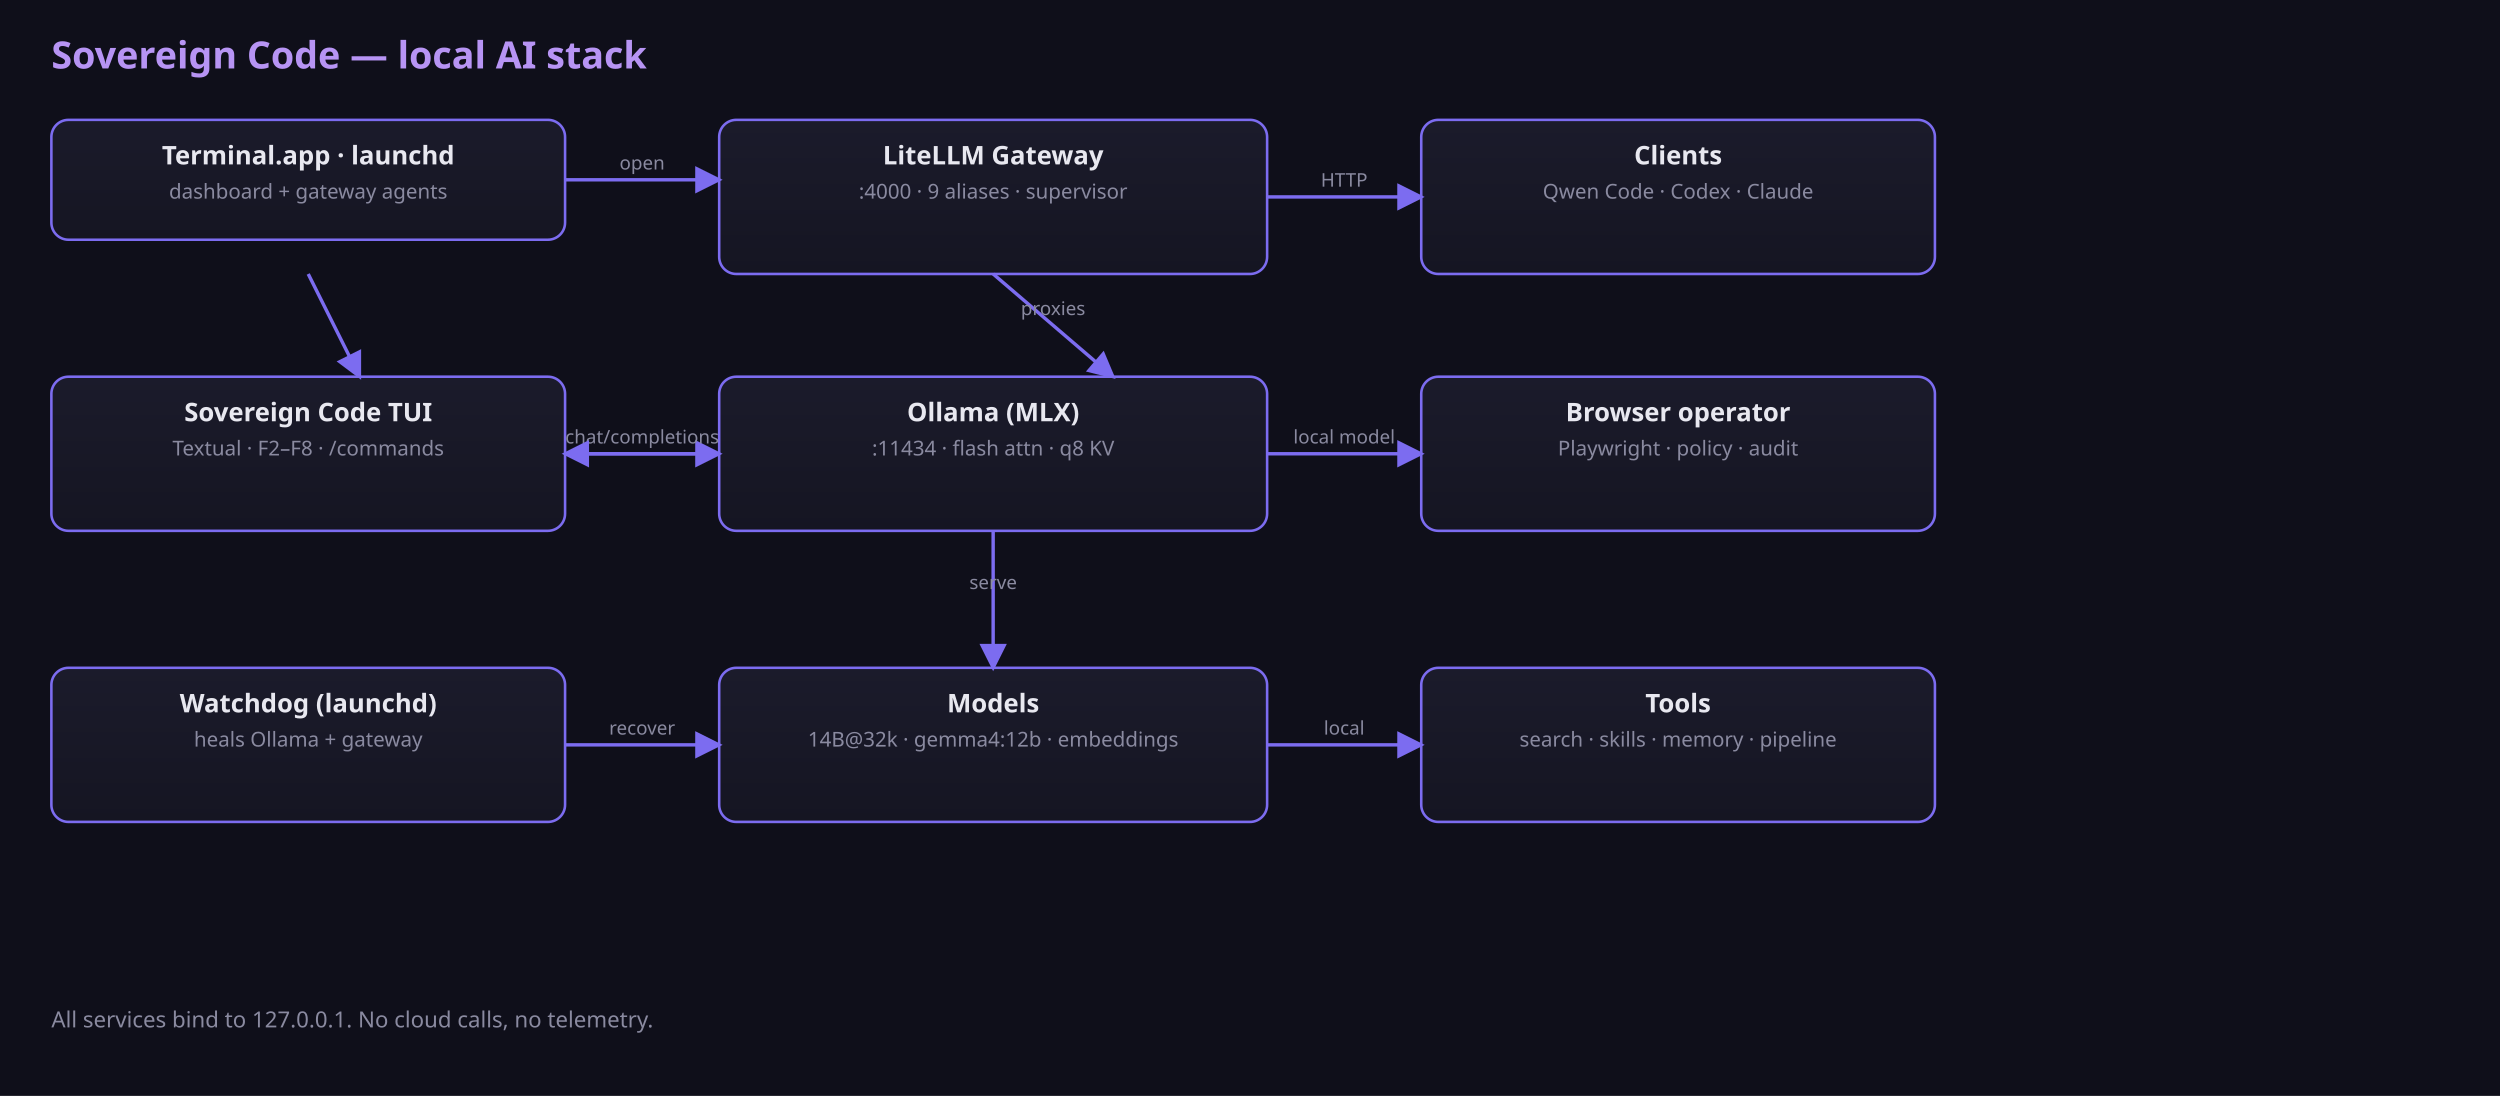
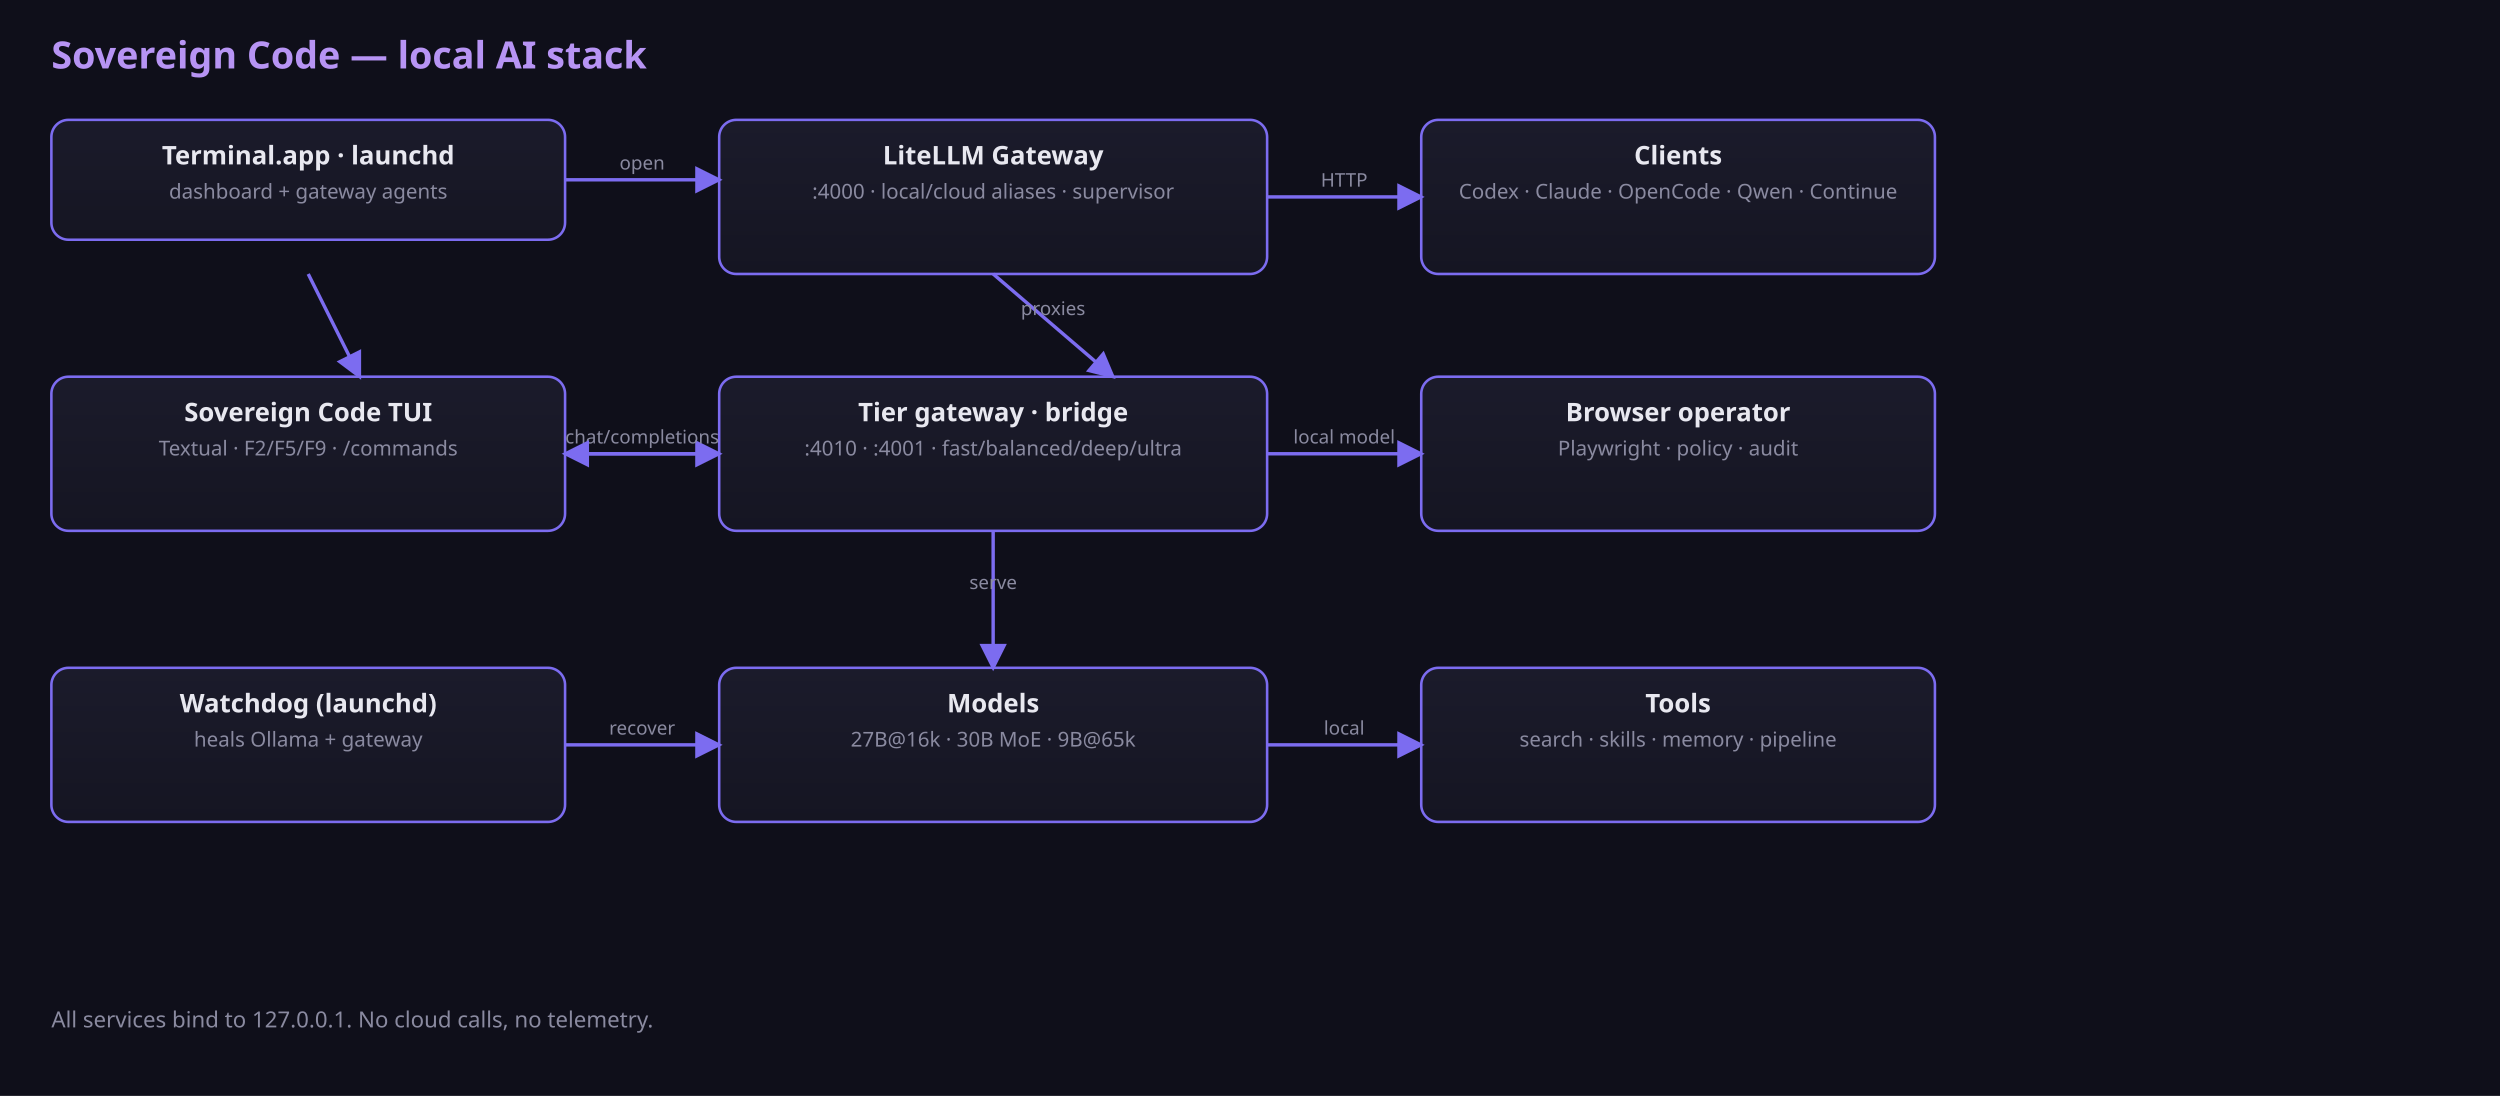
<svg xmlns="http://www.w3.org/2000/svg" width="1460" height="640" viewBox="0 0 1460 640">
  <rect width="1460" height="640" fill="#0f0f1a" />
  <defs>
    <marker id="arrowhead" markerWidth="8" markerHeight="8" refX="7" refY="4" orient="auto">
      <path d="M0,0 L8,4 L0,8 z" fill="#7c6cf0" />
    </marker>
    <linearGradient id="g" x1="0" y1="0" x2="0" y2="1">
      <stop offset="0" stop-color="#1b1b2b" />
      <stop offset="1" stop-color="#151522" />
    </linearGradient>
  </defs>
  <text x="30" y="40" fill="#b794f4" font-size="22" font-family="sans-serif" font-weight="700">Sovereign Code — local AI stack</text>
  <rect x="30" y="70" width="300" height="70" rx="10" fill="url(#g)" stroke="#7c6cf0" stroke-width="1.5" />
  <text x="180.0" y="96" text-anchor="middle" fill="#e8e8f0" font-size="15" font-family="sans-serif" font-weight="600">Terminal.app · launchd</text>
  <text x="180.0" y="116" text-anchor="middle" fill="#8a8aa0" font-size="12" font-family="sans-serif">dashboard + gateway agents</text>
  <rect x="30" y="220" width="300" height="90" rx="10" fill="url(#g)" stroke="#7c6cf0" stroke-width="1.5" />
  <text x="180.0" y="246" text-anchor="middle" fill="#e8e8f0" font-size="15" font-family="sans-serif" font-weight="600">Sovereign Code TUI</text>
-   <text x="180.0" y="266" text-anchor="middle" fill="#8a8aa0" font-size="12" font-family="sans-serif">Textual · F2–F8 · /commands</text>
+   <text x="180.0" y="266" text-anchor="middle" fill="#8a8aa0" font-size="12" font-family="sans-serif">Textual · F2/F5/F9 · /commands</text>
  <rect x="420" y="70" width="320" height="90" rx="10" fill="url(#g)" stroke="#7c6cf0" stroke-width="1.5" />
  <text x="580.0" y="96" text-anchor="middle" fill="#e8e8f0" font-size="15" font-family="sans-serif" font-weight="600">LiteLLM Gateway</text>
-   <text x="580.0" y="116" text-anchor="middle" fill="#8a8aa0" font-size="12" font-family="sans-serif">:4000 · 9 aliases · supervisor</text>
+   <text x="580.0" y="116" text-anchor="middle" fill="#8a8aa0" font-size="12" font-family="sans-serif">:4000 · local/cloud aliases · supervisor</text>
  <rect x="420" y="220" width="320" height="90" rx="10" fill="url(#g)" stroke="#7c6cf0" stroke-width="1.5" />
-   <text x="580.0" y="246" text-anchor="middle" fill="#e8e8f0" font-size="15" font-family="sans-serif" font-weight="600">Ollama (MLX)</text>
-   <text x="580.0" y="266" text-anchor="middle" fill="#8a8aa0" font-size="12" font-family="sans-serif">:11434 · flash attn · q8 KV</text>
+   <text x="580.0" y="246" text-anchor="middle" fill="#e8e8f0" font-size="15" font-family="sans-serif" font-weight="600">Tier gateway · bridge</text>
+   <text x="580.0" y="266" text-anchor="middle" fill="#8a8aa0" font-size="12" font-family="sans-serif">:4010 · :4001 · fast/balanced/deep/ultra</text>
  <rect x="420" y="390" width="320" height="90" rx="10" fill="url(#g)" stroke="#7c6cf0" stroke-width="1.5" />
  <text x="580.0" y="416" text-anchor="middle" fill="#e8e8f0" font-size="15" font-family="sans-serif" font-weight="600">Models</text>
-   <text x="580.0" y="436" text-anchor="middle" fill="#8a8aa0" font-size="12" font-family="sans-serif">14B@32k · gemma4:12b · embeddings</text>
+   <text x="580.0" y="436" text-anchor="middle" fill="#8a8aa0" font-size="12" font-family="sans-serif">27B@16k · 30B MoE · 9B@65k</text>
  <rect x="830" y="70" width="300" height="90" rx="10" fill="url(#g)" stroke="#7c6cf0" stroke-width="1.5" />
  <text x="980.0" y="96" text-anchor="middle" fill="#e8e8f0" font-size="15" font-family="sans-serif" font-weight="600">Clients</text>
-   <text x="980.0" y="116" text-anchor="middle" fill="#8a8aa0" font-size="12" font-family="sans-serif">Qwen Code · Codex · Claude</text>
+   <text x="980.0" y="116" text-anchor="middle" fill="#8a8aa0" font-size="12" font-family="sans-serif">Codex · Claude · OpenCode · Qwen · Continue</text>
  <rect x="830" y="220" width="300" height="90" rx="10" fill="url(#g)" stroke="#7c6cf0" stroke-width="1.5" />
  <text x="980.0" y="246" text-anchor="middle" fill="#e8e8f0" font-size="15" font-family="sans-serif" font-weight="600">Browser operator</text>
  <text x="980.0" y="266" text-anchor="middle" fill="#8a8aa0" font-size="12" font-family="sans-serif">Playwright · policy · audit</text>
  <rect x="830" y="390" width="300" height="90" rx="10" fill="url(#g)" stroke="#7c6cf0" stroke-width="1.5" />
  <text x="980.0" y="416" text-anchor="middle" fill="#e8e8f0" font-size="15" font-family="sans-serif" font-weight="600">Tools</text>
  <text x="980.0" y="436" text-anchor="middle" fill="#8a8aa0" font-size="12" font-family="sans-serif">search · skills · memory · pipeline</text>
  <rect x="30" y="390" width="300" height="90" rx="10" fill="url(#g)" stroke="#7c6cf0" stroke-width="1.5" />
  <text x="180.0" y="416" text-anchor="middle" fill="#e8e8f0" font-size="15" font-family="sans-serif" font-weight="600">Watchdog (launchd)</text>
  <text x="180.0" y="436" text-anchor="middle" fill="#8a8aa0" font-size="12" font-family="sans-serif">heals Ollama + gateway</text>
  <line x1="330" y1="105" x2="420" y2="105" stroke="#7c6cf0" stroke-width="2" marker-end="url(#arrowhead)" />
  <text x="375.0" y="99.0" text-anchor="middle" fill="#8a8aa0" font-size="11" font-family="sans-serif">open</text>
  <line x1="180" y1="160" x2="210" y2="220" stroke="#7c6cf0" stroke-width="2" marker-end="url(#arrowhead)" />
  <line x1="330" y1="265" x2="420" y2="265" stroke="#7c6cf0" stroke-width="2" marker-end="url(#arrowhead)" />
  <text x="375.0" y="259.0" text-anchor="middle" fill="#8a8aa0" font-size="11" font-family="sans-serif">chat/completions</text>
  <line x1="420" y1="265" x2="330" y2="265" stroke="#7c6cf0" stroke-width="2" marker-end="url(#arrowhead)" />
  <line x1="580" y1="160" x2="650" y2="220" stroke="#7c6cf0" stroke-width="2" marker-end="url(#arrowhead)" />
  <text x="615.0" y="184.0" text-anchor="middle" fill="#8a8aa0" font-size="11" font-family="sans-serif">proxies</text>
  <line x1="580" y1="310" x2="580" y2="390" stroke="#7c6cf0" stroke-width="2" marker-end="url(#arrowhead)" />
  <text x="580.0" y="344.0" text-anchor="middle" fill="#8a8aa0" font-size="11" font-family="sans-serif">serve</text>
  <line x1="740" y1="115" x2="830" y2="115" stroke="#7c6cf0" stroke-width="2" marker-end="url(#arrowhead)" />
  <text x="785.0" y="109.0" text-anchor="middle" fill="#8a8aa0" font-size="11" font-family="sans-serif">HTTP</text>
  <line x1="740" y1="265" x2="830" y2="265" stroke="#7c6cf0" stroke-width="2" marker-end="url(#arrowhead)" />
  <text x="785.0" y="259.0" text-anchor="middle" fill="#8a8aa0" font-size="11" font-family="sans-serif">local model</text>
  <line x1="740" y1="435" x2="830" y2="435" stroke="#7c6cf0" stroke-width="2" marker-end="url(#arrowhead)" />
  <text x="785.0" y="429.0" text-anchor="middle" fill="#8a8aa0" font-size="11" font-family="sans-serif">local</text>
  <line x1="330" y1="435" x2="420" y2="435" stroke="#7c6cf0" stroke-width="2" marker-end="url(#arrowhead)" />
  <text x="375.0" y="429.0" text-anchor="middle" fill="#8a8aa0" font-size="11" font-family="sans-serif">recover</text>
  <text x="30" y="600" fill="#8a8aa0" font-size="13" font-family="sans-serif">All services bind to 127.0.0.1. No cloud calls, no telemetry.</text>
</svg>
